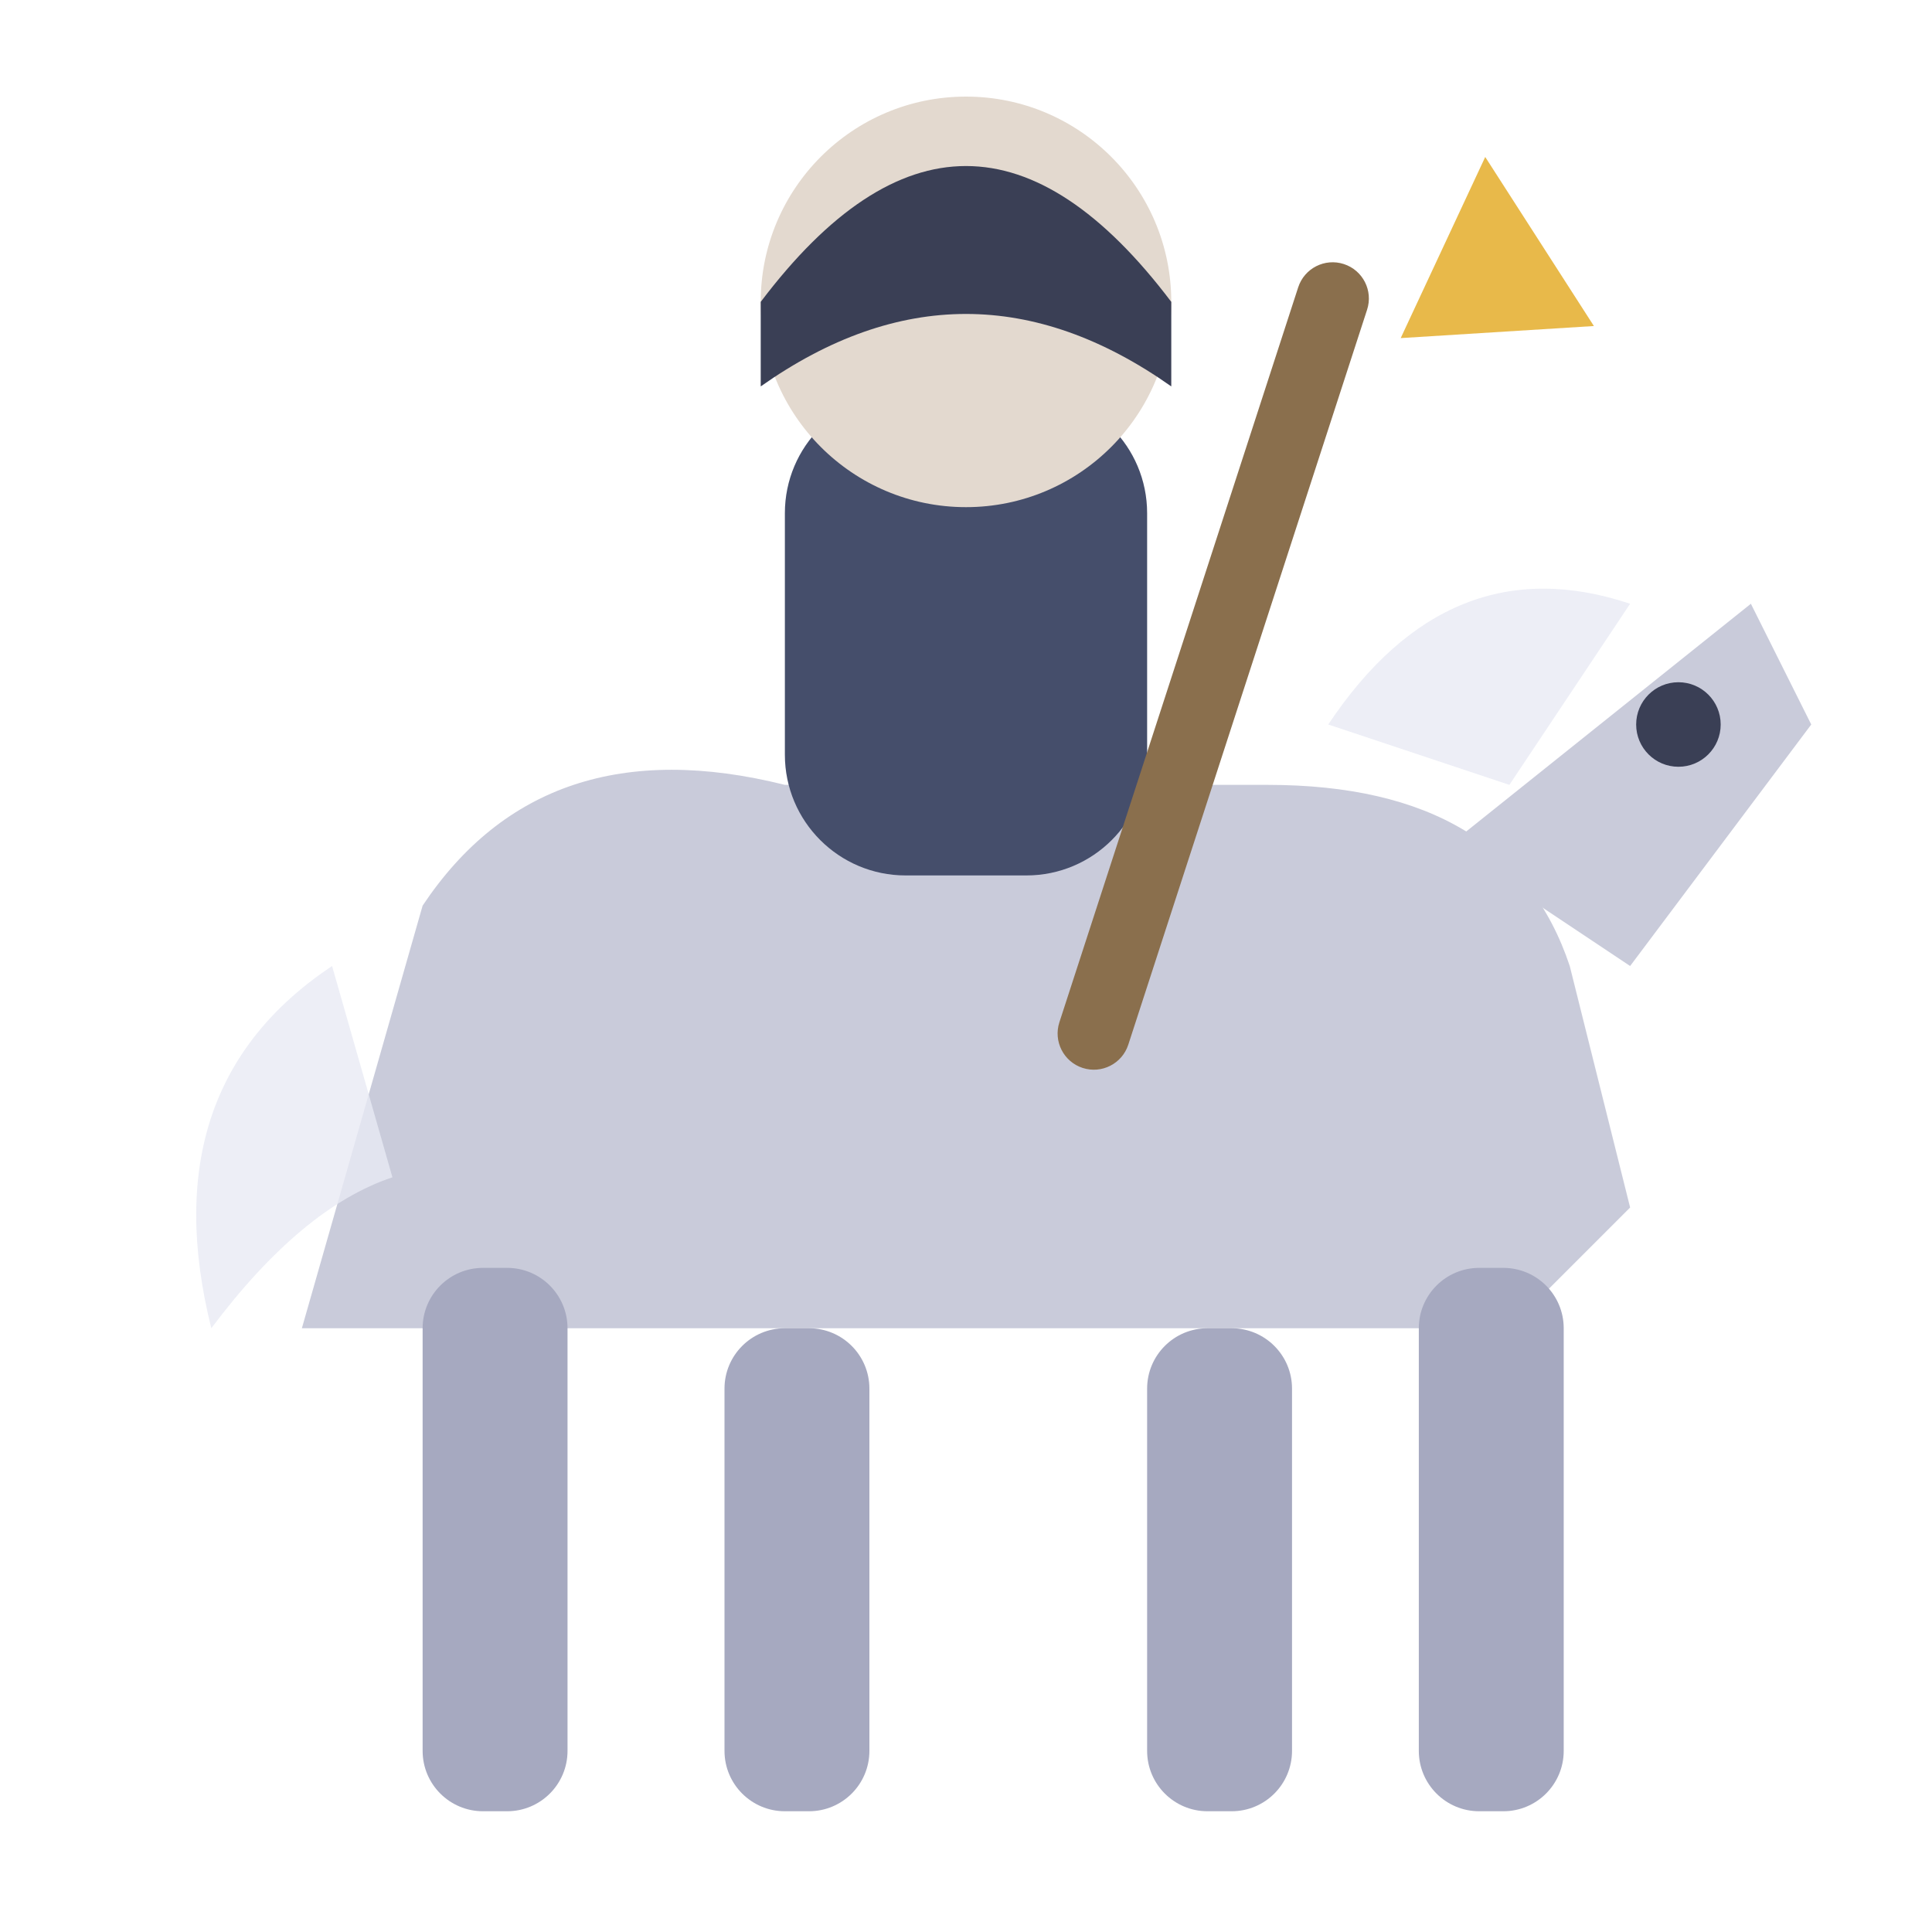
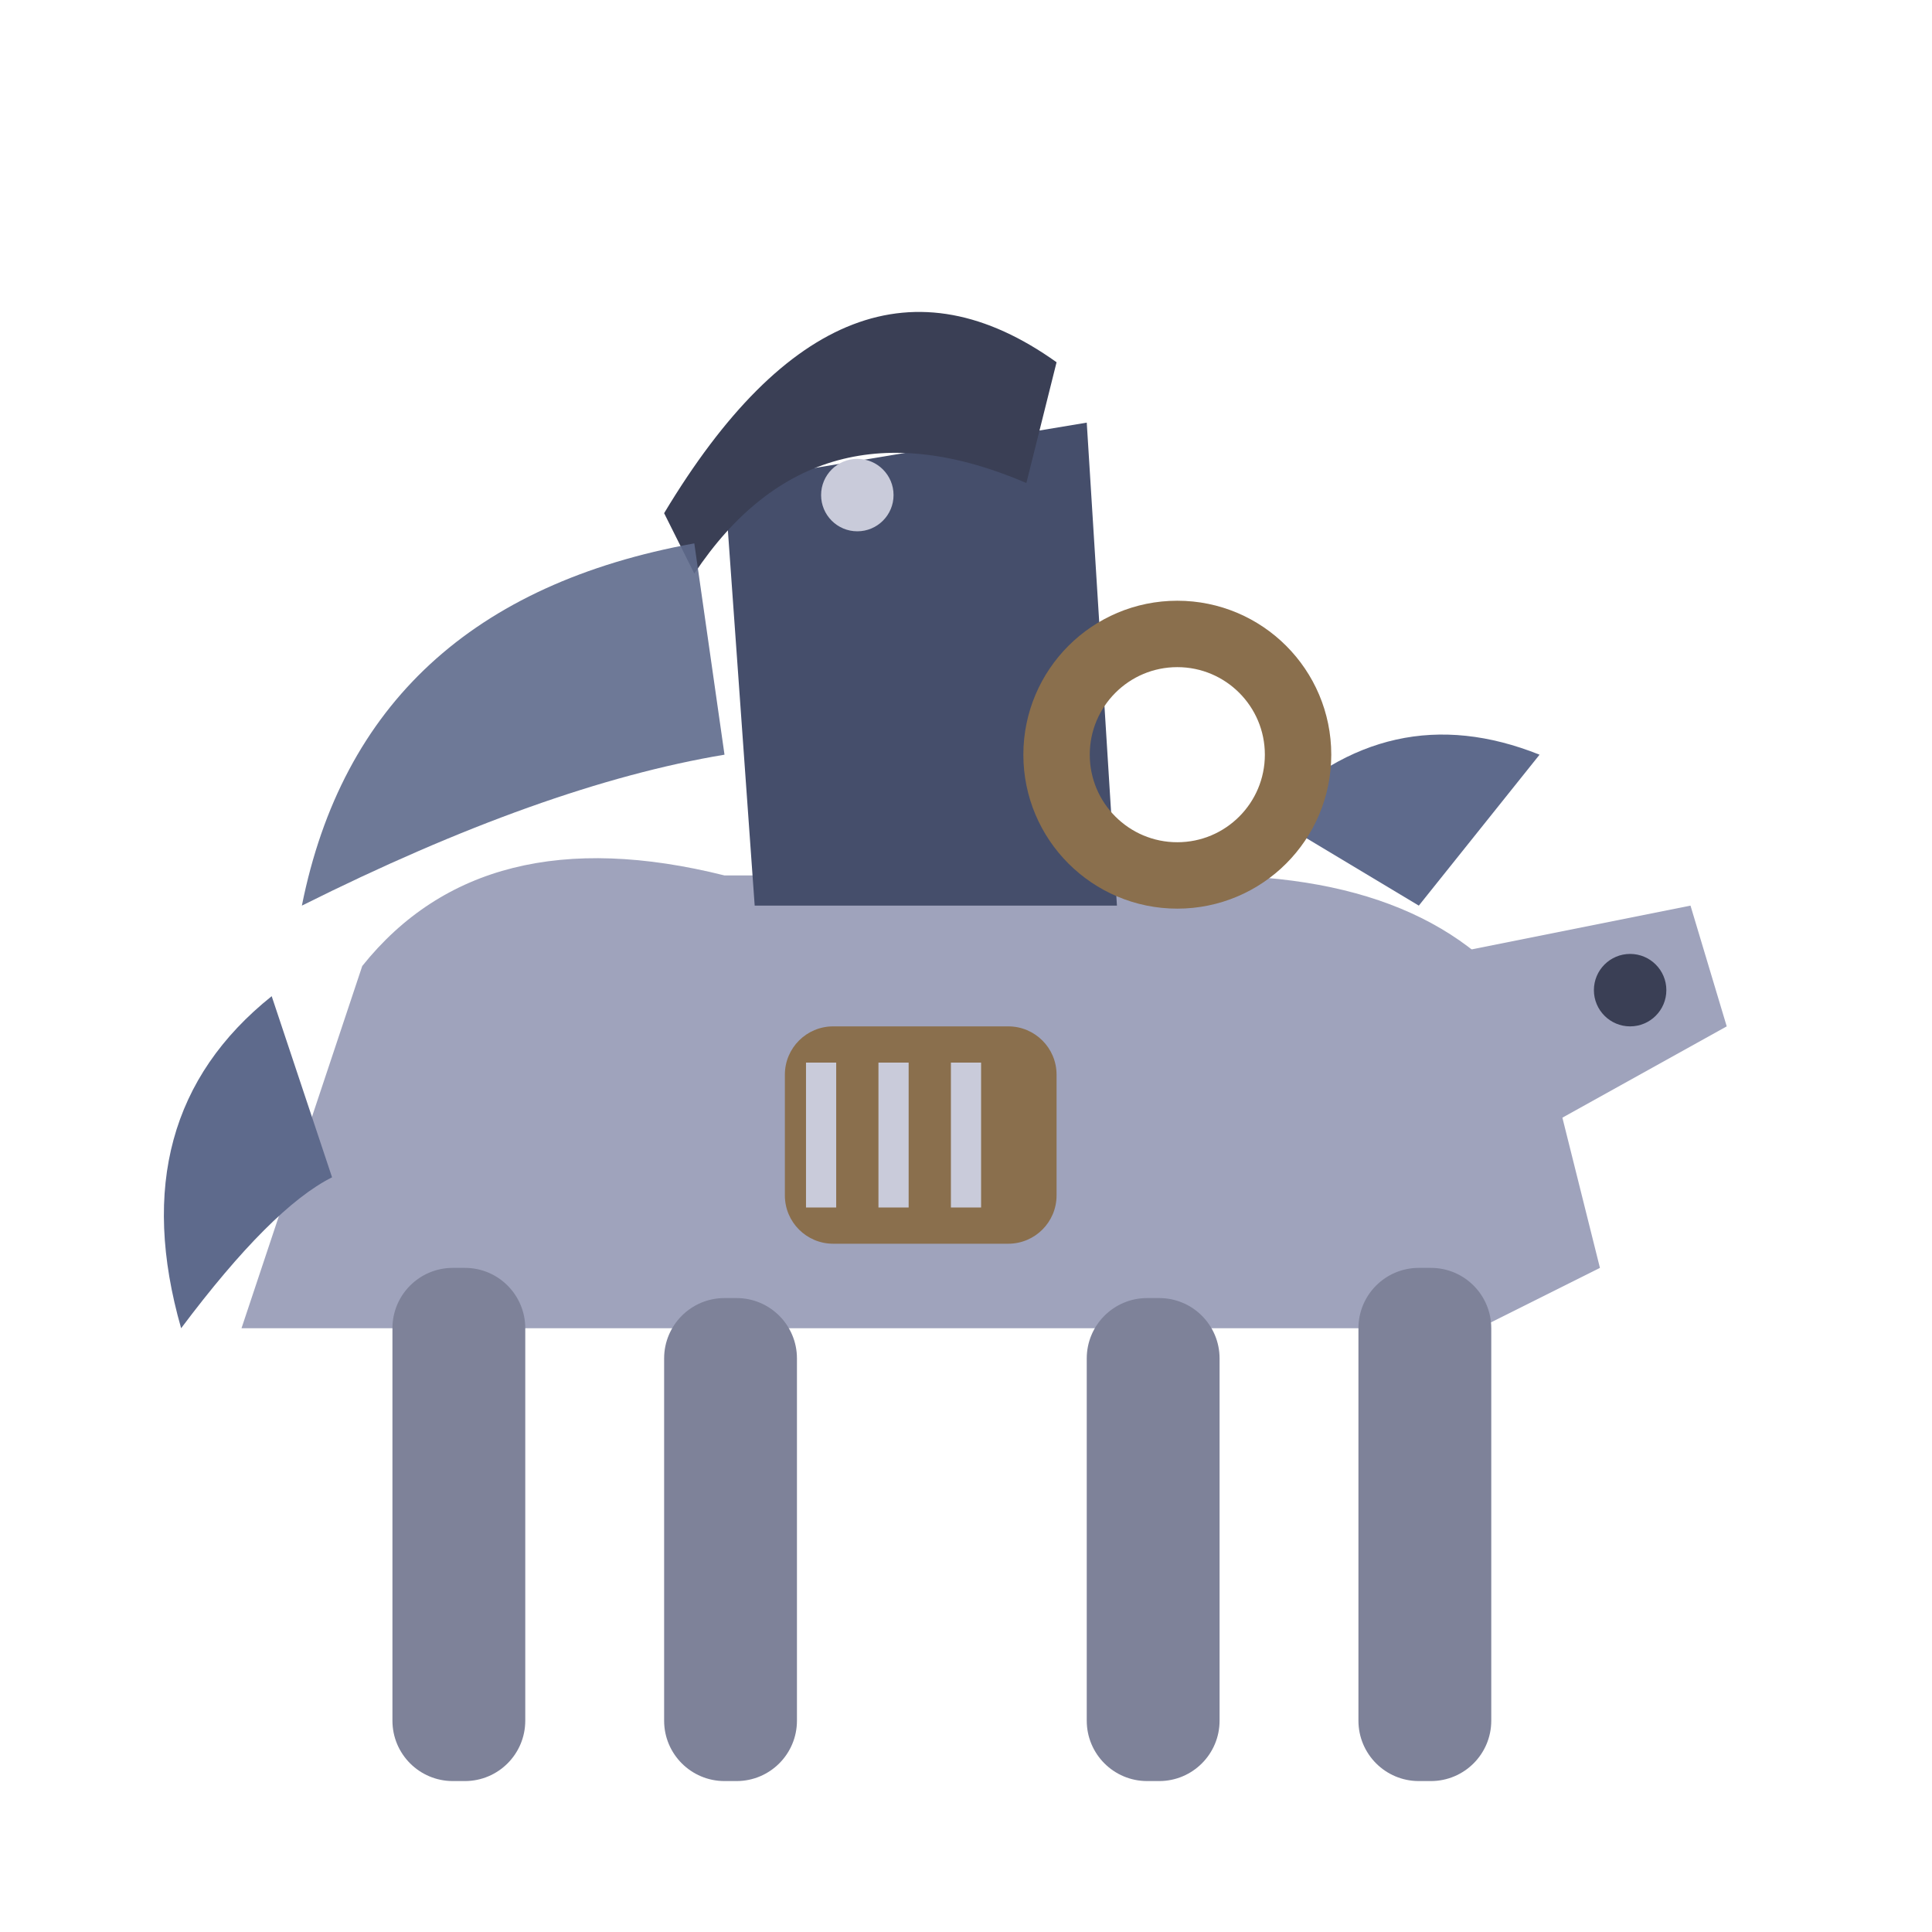
<svg xmlns="http://www.w3.org/2000/svg" viewBox="0 0 32 32">
-   <path d="M5,22 L7,15 Q9,12 13,13 L21,13 Q25,13 26,16 L27,20 L25,22 Z" fill="#C9CBDA" />
-   <path d="M24,14 L29,10 L30,12 L27,16 Z" fill="#C9CBDA" />
-   <circle cx="27.8" cy="12" r="0.7" fill="#3A3F55" />
-   <path d="M22,12 Q24,9 27,10 L25,13 Z" fill="#E8EAF4" opacity="0.8" />
-   <rect x="13" y="6.5" width="6" height="8" rx="2" fill="#454E6B" />
-   <circle cx="16" cy="5" r="3.4" fill="#E3D9CF" />
-   <path d="M12.6,5 Q16,0.5 19.4,5 L19.4,6.4 Q16,4 12.6,6.4 Z" fill="#3A3F55" />
-   <rect x="19.5" y="4" width="1.2" height="14" rx="0.6" fill="#8A6F4D" transform="rotate(18 20 11)" />
-   <path d="M24.6,2.6 L26.4,5.4 L23.2,5.6 Z" fill="#E8B94A" />
-   <rect x="7" y="21" width="2.4" height="9" rx="1" fill="#A6A9C0" />
-   <rect x="12" y="22" width="2.4" height="8" rx="1" fill="#A6A9C0" />
-   <rect x="19" y="22" width="2.4" height="8" rx="1" fill="#A6A9C0" />
-   <rect x="23.5" y="21" width="2.4" height="9" rx="1" fill="#A6A9C0" />
-   <path d="M5.5,16 Q2.5,18 3.5,22 Q5,20 6.5,19.5 Z" fill="#E8EAF4" opacity="0.8" />
+   <path d="M4,22 L6,16 Q8,13.5 12,14.5 L20,14.5 Q24,14.5 25.5,17 L26.5,21 L24.5,22 Z" fill="#9FA3BC" />
+   <path d="M23,16 L28,15 L28.6,17 L25,19 Z" fill="#9FA3BC" />
+   <circle cx="27" cy="16.4" r="0.6" fill="#3A3F55" />
+   <path d="M21,13.5 Q23,11.5 25.5,12.5 L23.5,15 Z" fill="#5E6A8C" />
+   <path d="M12,8 L18,7 L18.5,15 L12.5,15 Z" fill="#454E6B" />
+   <path d="M11,8.5 Q14,3.5 17.5,6 L17,8 Q13.5,6.5 11.5,9.5 Z" fill="#3A3F55" />
+   <circle cx="14.2" cy="8.2" r="0.6" fill="#C9CBDA" />
+   <circle cx="19.5" cy="12.5" r="2" fill="none" stroke="#8A6F4D" stroke-width="1.1" />
+   <rect x="13" y="17" width="4.5" height="3.6" rx="0.8" fill="#8A6F4D" />
+   <line x1="13.6" y1="17.6" x2="13.6" y2="20" stroke="#C9CBDA" stroke-width="0.5" />
+   <line x1="14.8" y1="17.6" x2="14.8" y2="20" stroke="#C9CBDA" stroke-width="0.5" />
+   <line x1="16" y1="17.6" x2="16" y2="20" stroke="#C9CBDA" stroke-width="0.5" />
+   <path d="M11.5,9 Q6,10 5,15 Q9,13 12,12.5 Z" fill="#5E6A8C" opacity="0.9" />
+   <rect x="6.5" y="21" width="2.2" height="8.5" rx="1" fill="#7E8299" />
+   <rect x="11" y="21.5" width="2.2" height="8" rx="1" fill="#7E8299" />
+   <rect x="18" y="21.5" width="2.2" height="8" rx="1" fill="#7E8299" />
+   <rect x="22.5" y="21" width="2.2" height="8.5" rx="1" fill="#7E8299" />
+   <path d="M4.5,16.5 Q2,18.5 3,22 Q4.5,20 5.5,19.5 Z" fill="#5E6A8C" />
</svg>
